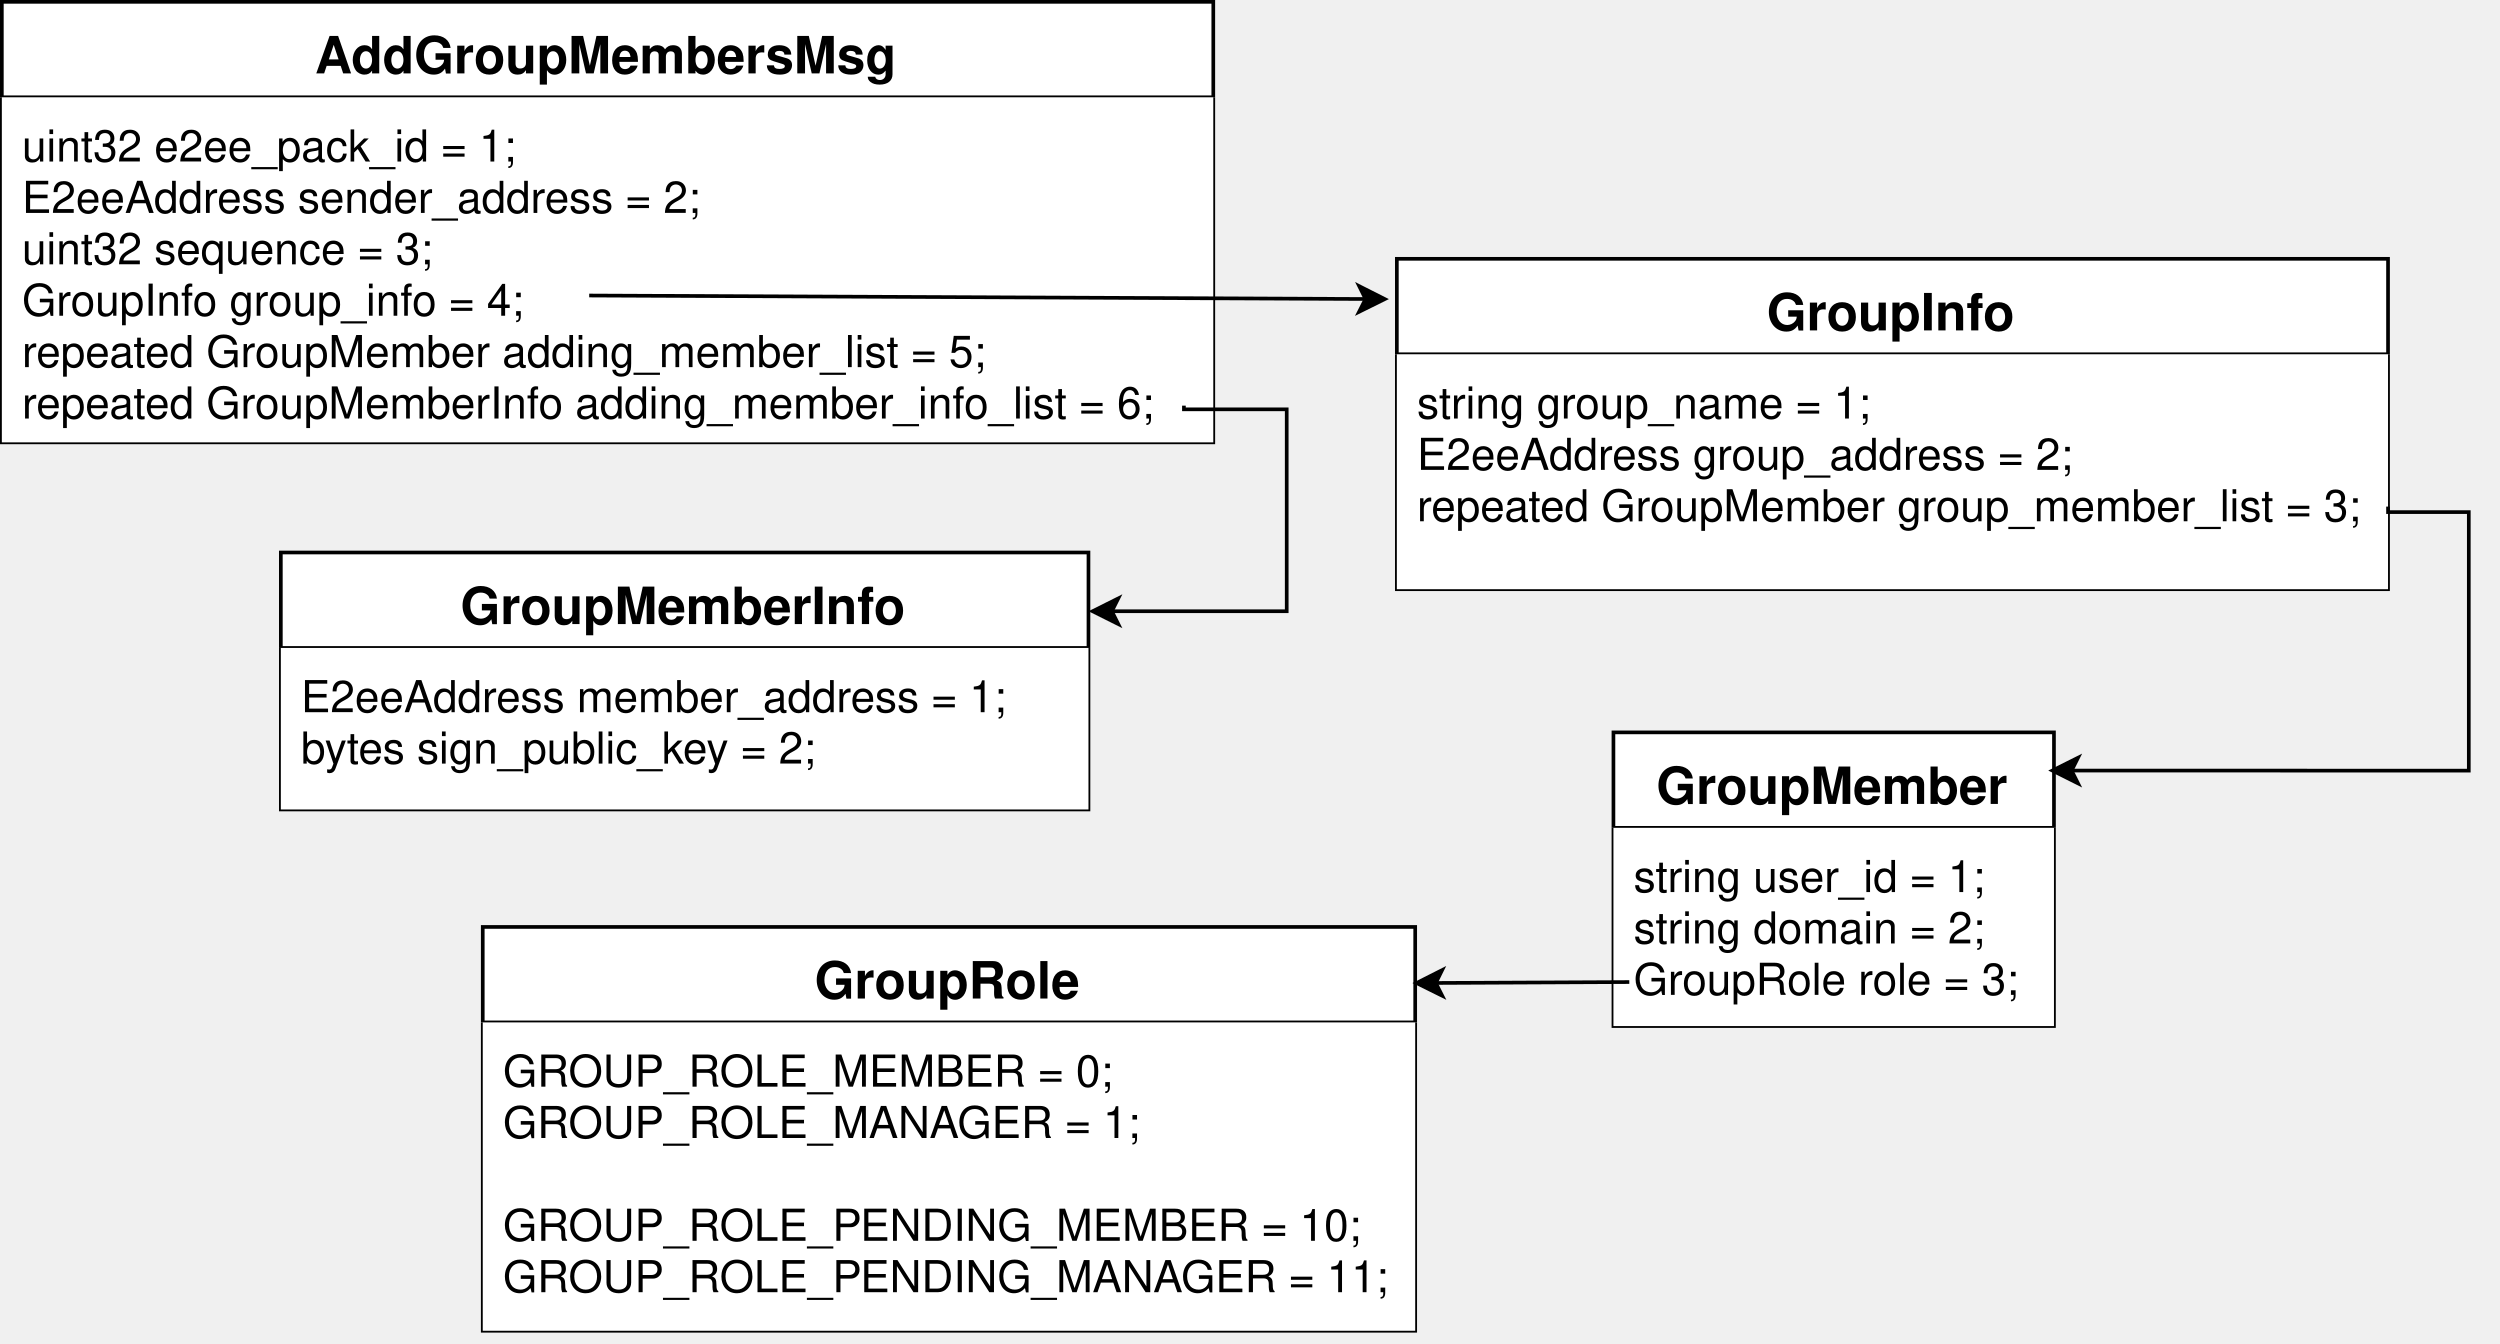
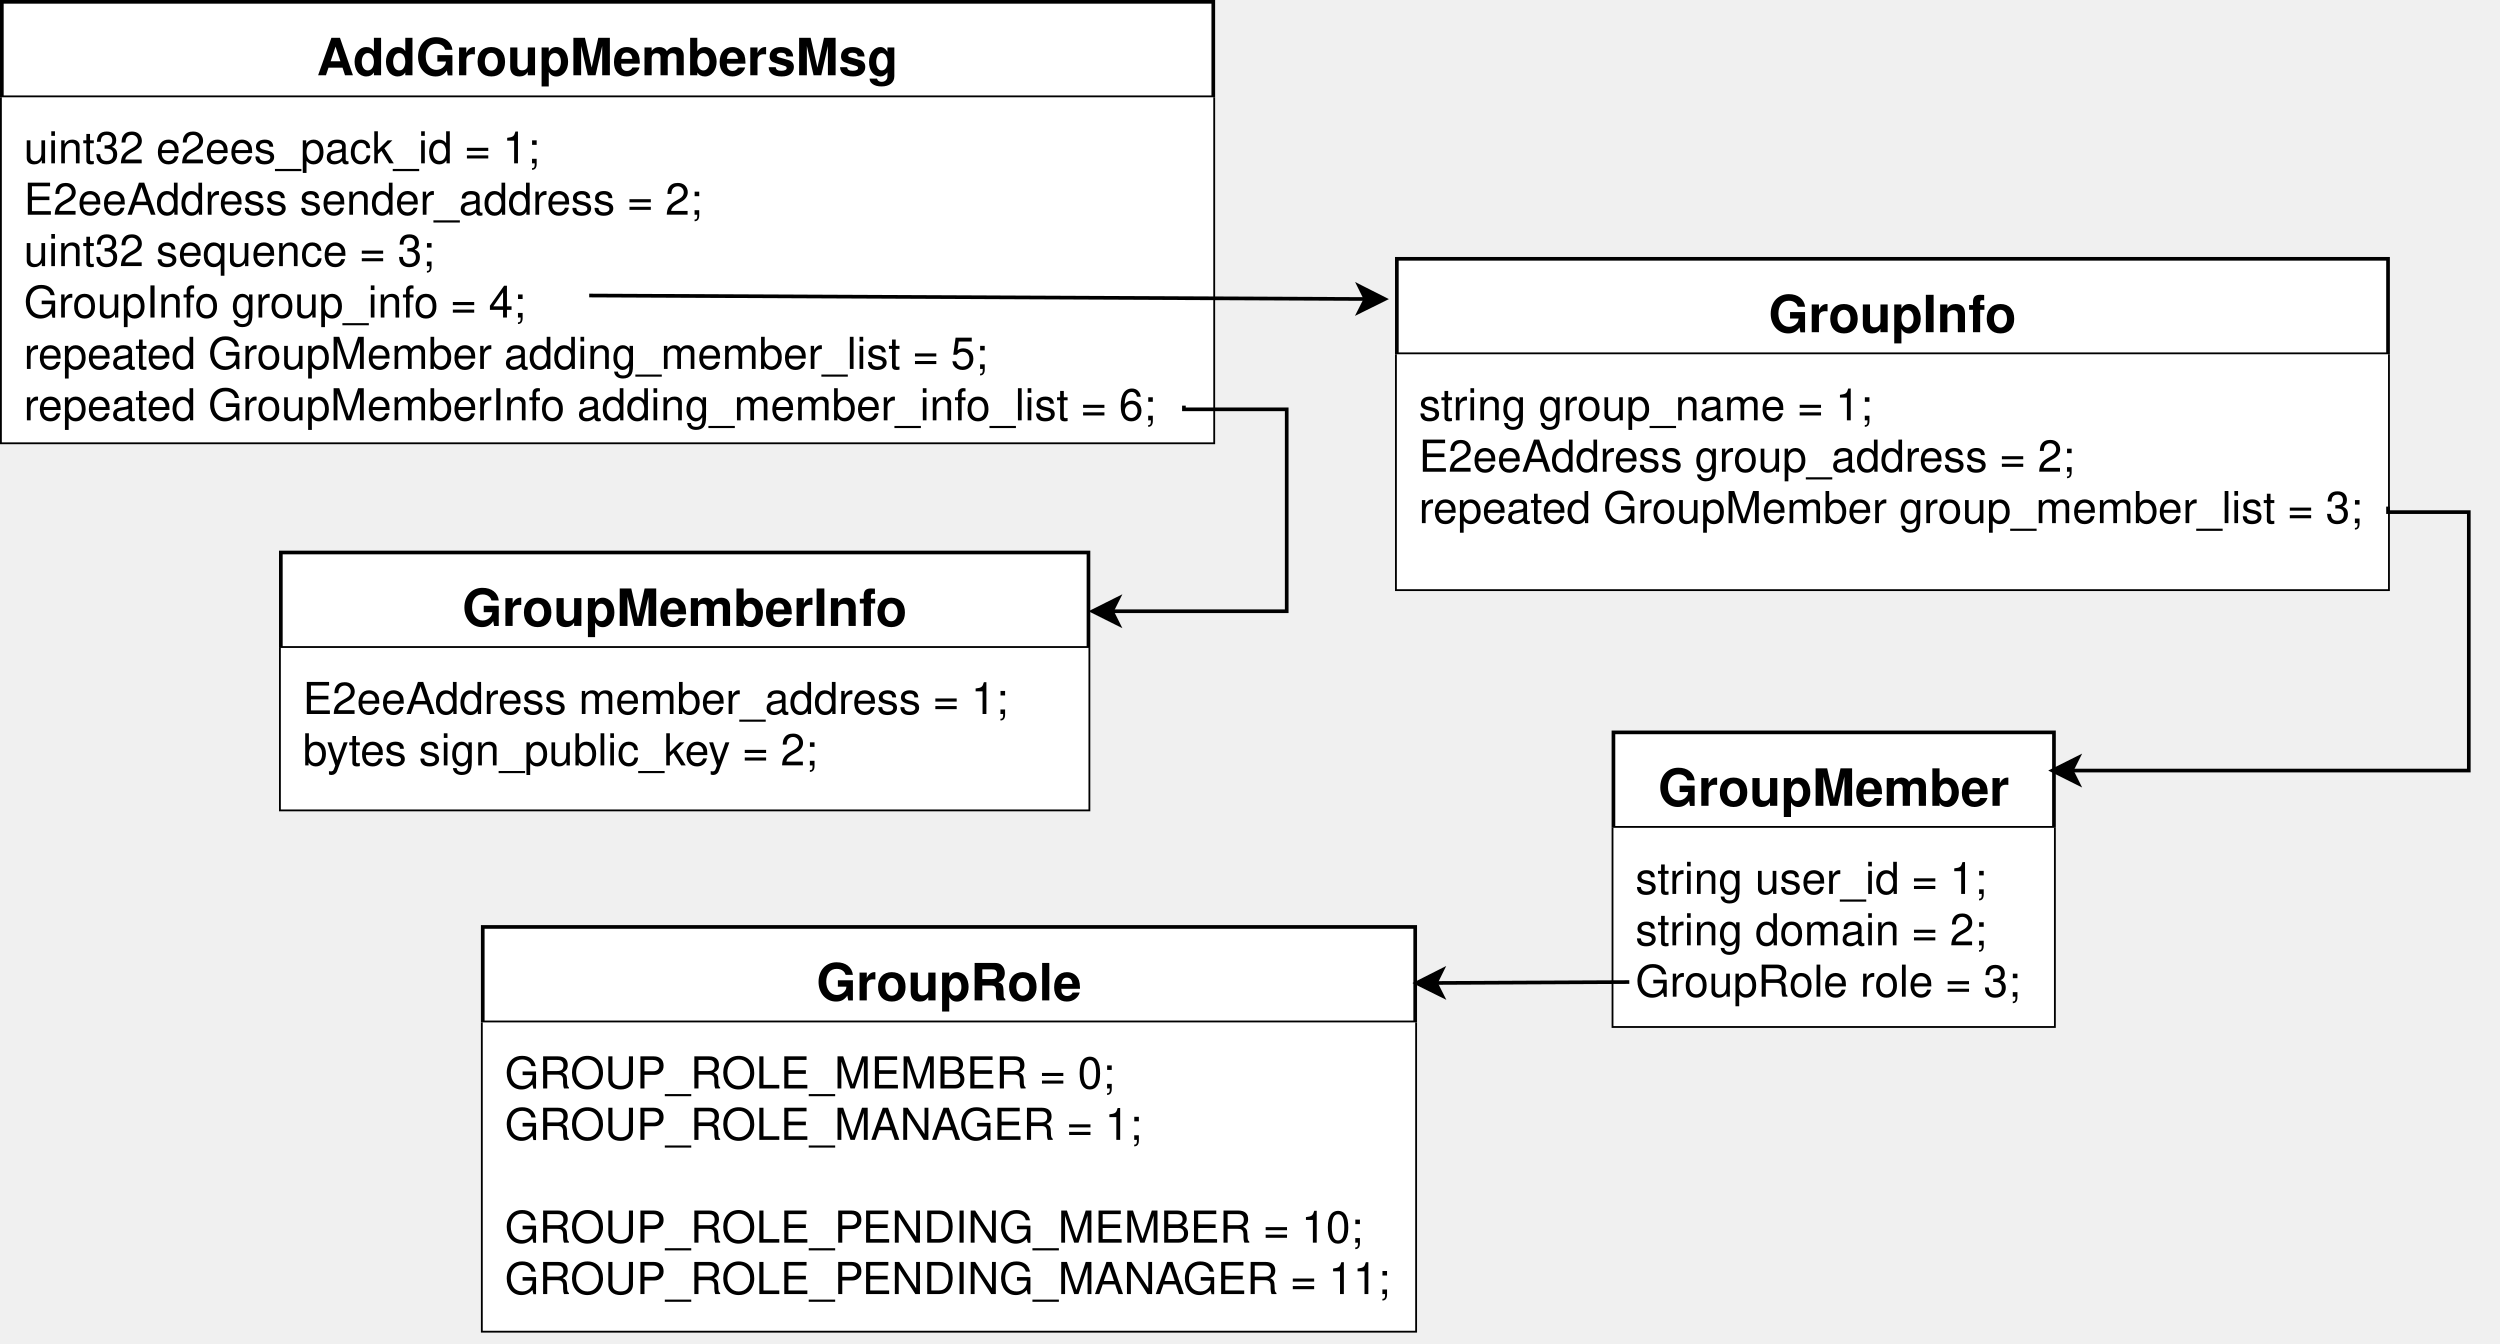
- <svg xmlns="http://www.w3.org/2000/svg" version="1.1" width="681px" height="366px" viewBox="-0.5 -0.5 681 366">
+ <svg xmlns="http://www.w3.org/2000/svg" style="background: transparent; background-color: transparent; color-scheme: light dark;" version="1.1" width="681px" height="366px" viewBox="-0.5 -0.5 681 366">
  <defs>
    <clipPath id="mx-clip-4-31-322-94-0">
      <rect x="4" y="31" width="322" height="94" />
    </clipPath>
    <clipPath id="mx-clip-384-101-262-64-0">
      <rect x="384" y="101" width="262" height="64" />
    </clipPath>
    <clipPath id="mx-clip-80-181-212-44-0">
      <rect x="80" y="181" width="212" height="44" />
    </clipPath>
    <clipPath id="mx-clip-135-283-246-84-0">
      <rect x="135" y="283" width="246" height="84" />
    </clipPath>
    <clipPath id="mx-clip-443-230-112-54-0">
      <rect x="443" y="230" width="112" height="54" />
    </clipPath>
  </defs>
  <g>
-     <g>
-       <path d="M 0 26 L 0 0 L 330 0 L 330 26" fill="rgb(255, 255, 255)" stroke="rgb(0, 0, 0)" stroke-miterlimit="10" pointer-events="all" />
-       <path d="M 0 26 L 0 120 L 330 120 L 330 26" fill="none" stroke="rgb(0, 0, 0)" stroke-miterlimit="10" pointer-events="none" />
-       <path d="M 0 26 L 330 26" fill="none" stroke="rgb(0, 0, 0)" stroke-miterlimit="10" pointer-events="none" />
-     </g>
-     <g>
-       <g fill="rgb(0, 0, 0)" font-family="Helvetica" font-weight="bold" text-anchor="middle" font-size="14px">
-         <text x="164.5" y="19.5">AddGroupMembersMsg</text>
+     <g data-cell-id="0">
+       <g data-cell-id="1">
+         <g data-cell-id="P_kZ5VrAUtATYPawaKl_-1">
+           <g>
+             <path d="M 0 26 L 0 0 L 330 0 L 330 26" fill="#ffffff" stroke="#000000" stroke-miterlimit="10" pointer-events="all" style="fill: light-dark(#ffffff, var(--ge-dark-color, #121212)); stroke: light-dark(rgb(0, 0, 0), rgb(255, 255, 255));" />
+             <path d="M 0 26 L 0 120 L 330 120 L 330 26" fill="none" stroke="#000000" stroke-miterlimit="10" pointer-events="none" style="stroke: light-dark(rgb(0, 0, 0), rgb(255, 255, 255));" />
+             <path d="M 0 26 L 330 26" fill="none" stroke="#000000" stroke-miterlimit="10" pointer-events="none" style="stroke: light-dark(rgb(0, 0, 0), rgb(255, 255, 255));" />
+           </g>
+           <g>
+             <g fill="#000000" font-family="Helvetica" font-weight="bold" text-anchor="middle" font-size="14px" style="fill: light-dark(rgb(0, 0, 0), rgb(255, 255, 255));">
+               <text x="165" y="20">AddGroupMembersMsg</text>
+             </g>
+           </g>
+           <g data-cell-id="P_kZ5VrAUtATYPawaKl_-2">
+             <g>
+               <rect x="0" y="26" width="330" height="94" fill="#ffffff" stroke="none" pointer-events="all" style="fill: rgb(255, 255, 255);" />
+             </g>
+             <g>
+               <g fill="#000000" font-family="Helvetica" font-size="12px" clip-path="url(#mx-clip-4-31-322-94-0)" style="fill: light-dark(rgb(0, 0, 0), rgb(255, 255, 255));">
+                 <text x="6" y="44">uint32 e2ees_pack_id = 1;</text>
+                 <text x="6" y="58">E2eeAddress sender_address = 2;</text>
+                 <text x="6" y="72">uint32 sequence = 3;</text>
+                 <text x="6" y="86">GroupInfo group_info = 4;</text>
+                 <text x="6" y="100">repeated GroupMember adding_member_list = 5;</text>
+                 <text x="6" y="114">repeated GroupMemberInfo adding_member_info_list = 6;</text>
+               </g>
+             </g>
+           </g>
+         </g>
+         <g data-cell-id="P_kZ5VrAUtATYPawaKl_-3">
+           <g>
+             <path d="M 380 96 L 380 70 L 650 70 L 650 96" fill="#ffffff" stroke="#000000" stroke-miterlimit="10" pointer-events="all" style="fill: light-dark(#ffffff, var(--ge-dark-color, #121212)); stroke: light-dark(rgb(0, 0, 0), rgb(255, 255, 255));" />
+             <path d="M 380 96 L 380 160 L 650 160 L 650 96" fill="none" stroke="#000000" stroke-miterlimit="10" pointer-events="none" style="stroke: light-dark(rgb(0, 0, 0), rgb(255, 255, 255));" />
+             <path d="M 380 96 L 650 96" fill="none" stroke="#000000" stroke-miterlimit="10" pointer-events="none" style="stroke: light-dark(rgb(0, 0, 0), rgb(255, 255, 255));" />
+           </g>
+           <g>
+             <g fill="#000000" font-family="Helvetica" font-weight="bold" text-anchor="middle" font-size="14px" style="fill: light-dark(rgb(0, 0, 0), rgb(255, 255, 255));">
+               <text x="515" y="90">GroupInfo</text>
+             </g>
+           </g>
+           <g data-cell-id="P_kZ5VrAUtATYPawaKl_-4">
+             <g>
+               <rect x="380" y="96" width="270" height="64" fill="#ffffff" stroke="none" pointer-events="all" style="fill: rgb(255, 255, 255);" />
+             </g>
+             <g>
+               <g fill="#000000" font-family="Helvetica" font-size="12px" clip-path="url(#mx-clip-384-101-262-64-0)" style="fill: light-dark(rgb(0, 0, 0), rgb(255, 255, 255));">
+                 <text x="386" y="114">string group_name = 1;</text>
+                 <text x="386" y="128">E2eeAddress group_address = 2;</text>
+                 <text x="386" y="142">repeated GroupMember group_member_list = 3;</text>
+               </g>
+             </g>
+           </g>
+         </g>
+         <g data-cell-id="P_kZ5VrAUtATYPawaKl_-5">
+           <g>
+             <path d="M 160 80 L 371.47 80.95" fill="none" stroke="#000000" stroke-miterlimit="10" pointer-events="stroke" style="stroke: light-dark(rgb(0, 0, 0), rgb(255, 255, 255));" />
+             <path d="M 376.72 80.97 L 369.71 84.44 L 371.47 80.95 L 369.74 77.44 Z" fill="#000000" stroke="#000000" stroke-miterlimit="10" pointer-events="all" style="fill: light-dark(rgb(0, 0, 0), rgb(255, 255, 255)); stroke: light-dark(rgb(0, 0, 0), rgb(255, 255, 255));" />
+           </g>
+         </g>
+         <g data-cell-id="P_kZ5VrAUtATYPawaKl_-6">
+           <g>
+             <path d="M 76 176 L 76 150 L 296 150 L 296 176" fill="#ffffff" stroke="#000000" stroke-miterlimit="10" pointer-events="all" style="fill: light-dark(#ffffff, var(--ge-dark-color, #121212)); stroke: light-dark(rgb(0, 0, 0), rgb(255, 255, 255));" />
+             <path d="M 76 176 L 76 220 L 296 220 L 296 176" fill="none" stroke="#000000" stroke-miterlimit="10" pointer-events="none" style="stroke: light-dark(rgb(0, 0, 0), rgb(255, 255, 255));" />
+             <path d="M 76 176 L 296 176" fill="none" stroke="#000000" stroke-miterlimit="10" pointer-events="none" style="stroke: light-dark(rgb(0, 0, 0), rgb(255, 255, 255));" />
+           </g>
+           <g>
+             <g fill="#000000" font-family="Helvetica" font-weight="bold" text-anchor="middle" font-size="14px" style="fill: light-dark(rgb(0, 0, 0), rgb(255, 255, 255));">
+               <text x="186" y="170">GroupMemberInfo</text>
+             </g>
+           </g>
+           <g data-cell-id="P_kZ5VrAUtATYPawaKl_-7">
+             <g>
+               <rect x="76" y="176" width="220" height="44" fill="#ffffff" stroke="none" pointer-events="all" style="fill: rgb(255, 255, 255);" />
+             </g>
+             <g>
+               <g fill="#000000" font-family="Helvetica" font-size="12px" clip-path="url(#mx-clip-80-181-212-44-0)" style="fill: light-dark(rgb(0, 0, 0), rgb(255, 255, 255));">
+                 <text x="82" y="194">E2eeAddress member_address = 1;</text>
+                 <text x="82" y="208">bytes sign_public_key = 2;</text>
+               </g>
+             </g>
+           </g>
+         </g>
+         <g data-cell-id="P_kZ5VrAUtATYPawaKl_-8">
+           <g>
+             <path d="M 322 110 L 322 111 L 350 111 L 350 166 L 302.37 166" fill="none" stroke="#000000" stroke-miterlimit="10" pointer-events="stroke" style="stroke: light-dark(rgb(0, 0, 0), rgb(255, 255, 255));" />
+             <path d="M 297.12 166 L 304.12 162.5 L 302.37 166 L 304.12 169.5 Z" fill="#000000" stroke="#000000" stroke-miterlimit="10" pointer-events="all" style="fill: light-dark(rgb(0, 0, 0), rgb(255, 255, 255)); stroke: light-dark(rgb(0, 0, 0), rgb(255, 255, 255));" />
+           </g>
+         </g>
+         <g data-cell-id="P_kZ5VrAUtATYPawaKl_-9">
+           <g>
+             <path d="M 131 278 L 131 252 L 385 252 L 385 278" fill="#ffffff" stroke="#000000" stroke-miterlimit="10" pointer-events="all" style="fill: light-dark(#ffffff, var(--ge-dark-color, #121212)); stroke: light-dark(rgb(0, 0, 0), rgb(255, 255, 255));" />
+             <path d="M 131 278 L 131 362 L 385 362 L 385 278" fill="none" stroke="#000000" stroke-miterlimit="10" pointer-events="none" style="stroke: light-dark(rgb(0, 0, 0), rgb(255, 255, 255));" />
+             <path d="M 131 278 L 385 278" fill="none" stroke="#000000" stroke-miterlimit="10" pointer-events="none" style="stroke: light-dark(rgb(0, 0, 0), rgb(255, 255, 255));" />
+           </g>
+           <g>
+             <g fill="#000000" font-family="Helvetica" font-weight="bold" text-anchor="middle" font-size="14px" style="fill: light-dark(rgb(0, 0, 0), rgb(255, 255, 255));">
+               <text x="258" y="272">GroupRole</text>
+             </g>
+           </g>
+           <g data-cell-id="P_kZ5VrAUtATYPawaKl_-10">
+             <g>
+               <rect x="131" y="278" width="254" height="84" fill="#ffffff" stroke="none" pointer-events="all" style="fill: rgb(255, 255, 255);" />
+             </g>
+             <g>
+               <g fill="#000000" font-family="Helvetica" font-size="12px" clip-path="url(#mx-clip-135-283-246-84-0)" style="fill: light-dark(rgb(0, 0, 0), rgb(255, 255, 255));">
+                 <text x="137" y="296">GROUP_ROLE_MEMBER = 0;</text>
+                 <text x="137" y="310">GROUP_ROLE_MANAGER = 1;</text>
+                 <text x="137" y="338">GROUP_ROLE_PENDING_MEMBER = 10;</text>
+                 <text x="137" y="352">GROUP_ROLE_PENDING_MANAGER = 11;</text>
+               </g>
+             </g>
+           </g>
+         </g>
+         <g data-cell-id="P_kZ5VrAUtATYPawaKl_-11">
+           <g>
+             <path d="M 439 225 L 439 199 L 559 199 L 559 225" fill="#ffffff" stroke="#000000" stroke-miterlimit="10" pointer-events="all" style="fill: light-dark(#ffffff, var(--ge-dark-color, #121212)); stroke: light-dark(rgb(0, 0, 0), rgb(255, 255, 255));" />
+             <path d="M 439 225 L 439 279 L 559 279 L 559 225" fill="none" stroke="#000000" stroke-miterlimit="10" pointer-events="none" style="stroke: light-dark(rgb(0, 0, 0), rgb(255, 255, 255));" />
+             <path d="M 439 225 L 559 225" fill="none" stroke="#000000" stroke-miterlimit="10" pointer-events="none" style="stroke: light-dark(rgb(0, 0, 0), rgb(255, 255, 255));" />
+           </g>
+           <g>
+             <g fill="#000000" font-family="Helvetica" font-weight="bold" text-anchor="middle" font-size="14px" style="fill: light-dark(rgb(0, 0, 0), rgb(255, 255, 255));">
+               <text x="499" y="219">GroupMember</text>
+             </g>
+           </g>
+           <g data-cell-id="P_kZ5VrAUtATYPawaKl_-12">
+             <g>
+               <rect x="439" y="225" width="120" height="54" fill="#ffffff" stroke="none" pointer-events="all" style="fill: rgb(255, 255, 255);" />
+             </g>
+             <g>
+               <g fill="#000000" font-family="Helvetica" font-size="12px" clip-path="url(#mx-clip-443-230-112-54-0)" style="fill: light-dark(rgb(0, 0, 0), rgb(255, 255, 255));">
+                 <text x="445" y="243">string user_id = 1;</text>
+                 <text x="445" y="257">string domain = 2;</text>
+                 <text x="445" y="271">GroupRole role = 3;</text>
+               </g>
+             </g>
+           </g>
+         </g>
+         <g data-cell-id="P_kZ5VrAUtATYPawaKl_-13">
+           <g>
+             <path d="M 443.32 267.01 L 390.61 267.26" fill="none" stroke="#000000" stroke-miterlimit="10" pointer-events="stroke" style="stroke: light-dark(rgb(0, 0, 0), rgb(255, 255, 255));" />
+             <path d="M 385.36 267.28 L 392.34 263.75 L 390.61 267.26 L 392.37 270.75 Z" fill="#000000" stroke="#000000" stroke-miterlimit="10" pointer-events="all" style="fill: light-dark(rgb(0, 0, 0), rgb(255, 255, 255)); stroke: light-dark(rgb(0, 0, 0), rgb(255, 255, 255));" />
+           </g>
+         </g>
+         <g data-cell-id="P_kZ5VrAUtATYPawaKl_-14">
+           <g>
+             <path d="M 650 137.5 L 650 139 L 672 139 L 672 209.4 L 563.81 209.4" fill="none" stroke="#000000" stroke-miterlimit="10" pointer-events="stroke" style="stroke: light-dark(rgb(0, 0, 0), rgb(255, 255, 255));" />
+             <path d="M 558.56 209.4 L 565.56 205.9 L 563.81 209.4 L 565.56 212.9 Z" fill="#000000" stroke="#000000" stroke-miterlimit="10" pointer-events="all" style="fill: light-dark(rgb(0, 0, 0), rgb(255, 255, 255)); stroke: light-dark(rgb(0, 0, 0), rgb(255, 255, 255));" />
+           </g>
+         </g>
      </g>
-     </g>
-     <g>
-       <rect x="0" y="26" width="330" height="94" fill="#ffffff" stroke="none" pointer-events="all" />
-     </g>
-     <g>
-       <g fill="rgb(0, 0, 0)" font-family="Helvetica" clip-path="url(#mx-clip-4-31-322-94-0)" font-size="12px">
-         <text x="5.5" y="43.5">uint32 e2ee_pack_id = 1;</text>
-         <text x="5.5" y="57.5">E2eeAddress sender_address = 2;</text>
-         <text x="5.5" y="71.5">uint32 sequence = 3;</text>
-         <text x="5.5" y="85.5">GroupInfo group_info = 4;</text>
-         <text x="5.5" y="99.5">repeated GroupMember adding_member_list = 5;</text>
-         <text x="5.5" y="113.5">repeated GroupMemberInfo adding_member_info_list = 6;</text>
-       </g>
-     </g>
-     <g>
-       <path d="M 380 96 L 380 70 L 650 70 L 650 96" fill="rgb(255, 255, 255)" stroke="rgb(0, 0, 0)" stroke-miterlimit="10" pointer-events="all" />
-       <path d="M 380 96 L 380 160 L 650 160 L 650 96" fill="none" stroke="rgb(0, 0, 0)" stroke-miterlimit="10" pointer-events="none" />
-       <path d="M 380 96 L 650 96" fill="none" stroke="rgb(0, 0, 0)" stroke-miterlimit="10" pointer-events="none" />
-     </g>
-     <g>
-       <g fill="rgb(0, 0, 0)" font-family="Helvetica" font-weight="bold" text-anchor="middle" font-size="14px">
-         <text x="514.5" y="89.5">GroupInfo</text>
-       </g>
-     </g>
-     <g>
-       <rect x="380" y="96" width="270" height="64" fill="#ffffff" stroke="none" pointer-events="all" />
-     </g>
-     <g>
-       <g fill="rgb(0, 0, 0)" font-family="Helvetica" clip-path="url(#mx-clip-384-101-262-64-0)" font-size="12px">
-         <text x="385.5" y="113.5">string group_name = 1;</text>
-         <text x="385.5" y="127.5">E2eeAddress group_address = 2;</text>
-         <text x="385.5" y="141.5">repeated GroupMember group_member_list = 3;</text>
-       </g>
-     </g>
-     <g>
-       <path d="M 160 80 L 371.47 80.95" fill="none" stroke="rgb(0, 0, 0)" stroke-miterlimit="10" pointer-events="stroke" />
-       <path d="M 376.72 80.97 L 369.71 84.44 L 371.47 80.95 L 369.74 77.44 Z" fill="rgb(0, 0, 0)" stroke="rgb(0, 0, 0)" stroke-miterlimit="10" pointer-events="all" />
-     </g>
-     <g>
-       <path d="M 76 176 L 76 150 L 296 150 L 296 176" fill="rgb(255, 255, 255)" stroke="rgb(0, 0, 0)" stroke-miterlimit="10" pointer-events="all" />
-       <path d="M 76 176 L 76 220 L 296 220 L 296 176" fill="none" stroke="rgb(0, 0, 0)" stroke-miterlimit="10" pointer-events="none" />
-       <path d="M 76 176 L 296 176" fill="none" stroke="rgb(0, 0, 0)" stroke-miterlimit="10" pointer-events="none" />
-     </g>
-     <g>
-       <g fill="rgb(0, 0, 0)" font-family="Helvetica" font-weight="bold" text-anchor="middle" font-size="14px">
-         <text x="185.5" y="169.5">GroupMemberInfo</text>
-       </g>
-     </g>
-     <g>
-       <rect x="76" y="176" width="220" height="44" fill="#ffffff" stroke="none" pointer-events="all" />
-     </g>
-     <g>
-       <g fill="rgb(0, 0, 0)" font-family="Helvetica" clip-path="url(#mx-clip-80-181-212-44-0)" font-size="12px">
-         <text x="81.5" y="193.5">E2eeAddress member_address = 1;</text>
-         <text x="81.5" y="207.5">bytes sign_public_key = 2;</text>
-       </g>
-     </g>
-     <g>
-       <path d="M 322 110 L 322 111 L 350 111 L 350 166 L 302.37 166" fill="none" stroke="rgb(0, 0, 0)" stroke-miterlimit="10" pointer-events="stroke" />
-       <path d="M 297.12 166 L 304.12 162.5 L 302.37 166 L 304.12 169.5 Z" fill="rgb(0, 0, 0)" stroke="rgb(0, 0, 0)" stroke-miterlimit="10" pointer-events="all" />
-     </g>
-     <g>
-       <path d="M 131 278 L 131 252 L 385 252 L 385 278" fill="rgb(255, 255, 255)" stroke="rgb(0, 0, 0)" stroke-miterlimit="10" pointer-events="all" />
-       <path d="M 131 278 L 131 362 L 385 362 L 385 278" fill="none" stroke="rgb(0, 0, 0)" stroke-miterlimit="10" pointer-events="none" />
-       <path d="M 131 278 L 385 278" fill="none" stroke="rgb(0, 0, 0)" stroke-miterlimit="10" pointer-events="none" />
-     </g>
-     <g>
-       <g fill="rgb(0, 0, 0)" font-family="Helvetica" font-weight="bold" text-anchor="middle" font-size="14px">
-         <text x="257.5" y="271.5">GroupRole</text>
-       </g>
-     </g>
-     <g>
-       <rect x="131" y="278" width="254" height="84" fill="#ffffff" stroke="none" pointer-events="all" />
-     </g>
-     <g>
-       <g fill="rgb(0, 0, 0)" font-family="Helvetica" clip-path="url(#mx-clip-135-283-246-84-0)" font-size="12px">
-         <text x="136.5" y="295.5">GROUP_ROLE_MEMBER = 0;</text>
-         <text x="136.5" y="309.5">GROUP_ROLE_MANAGER = 1;</text>
-         <text x="136.5" y="337.5">GROUP_ROLE_PENDING_MEMBER = 10;</text>
-         <text x="136.5" y="351.5">GROUP_ROLE_PENDING_MANAGER = 11;</text>
-       </g>
-     </g>
-     <g>
-       <path d="M 439 225 L 439 199 L 559 199 L 559 225" fill="rgb(255, 255, 255)" stroke="rgb(0, 0, 0)" stroke-miterlimit="10" pointer-events="all" />
-       <path d="M 439 225 L 439 279 L 559 279 L 559 225" fill="none" stroke="rgb(0, 0, 0)" stroke-miterlimit="10" pointer-events="none" />
-       <path d="M 439 225 L 559 225" fill="none" stroke="rgb(0, 0, 0)" stroke-miterlimit="10" pointer-events="none" />
-     </g>
-     <g>
-       <g fill="rgb(0, 0, 0)" font-family="Helvetica" font-weight="bold" text-anchor="middle" font-size="14px">
-         <text x="498.5" y="218.5">GroupMember</text>
-       </g>
-     </g>
-     <g>
-       <rect x="439" y="225" width="120" height="54" fill="#ffffff" stroke="none" pointer-events="all" />
-     </g>
-     <g>
-       <g fill="rgb(0, 0, 0)" font-family="Helvetica" clip-path="url(#mx-clip-443-230-112-54-0)" font-size="12px">
-         <text x="444.5" y="242.5">string user_id = 1;</text>
-         <text x="444.5" y="256.5">string domain = 2;</text>
-         <text x="444.5" y="270.5">GroupRole role = 3;</text>
-       </g>
-     </g>
-     <g>
-       <path d="M 443.32 267.01 L 390.61 267.26" fill="none" stroke="rgb(0, 0, 0)" stroke-miterlimit="10" pointer-events="stroke" />
-       <path d="M 385.36 267.28 L 392.34 263.75 L 390.61 267.26 L 392.37 270.75 Z" fill="rgb(0, 0, 0)" stroke="rgb(0, 0, 0)" stroke-miterlimit="10" pointer-events="all" />
-     </g>
-     <g>
-       <path d="M 650 137.5 L 650 139 L 672 139 L 672 209.42 L 563.81 209.4" fill="none" stroke="rgb(0, 0, 0)" stroke-miterlimit="10" pointer-events="stroke" />
-       <path d="M 558.56 209.4 L 565.56 205.9 L 563.81 209.4 L 565.56 212.9 Z" fill="rgb(0, 0, 0)" stroke="rgb(0, 0, 0)" stroke-miterlimit="10" pointer-events="all" />
    </g>
  </g>
</svg>
